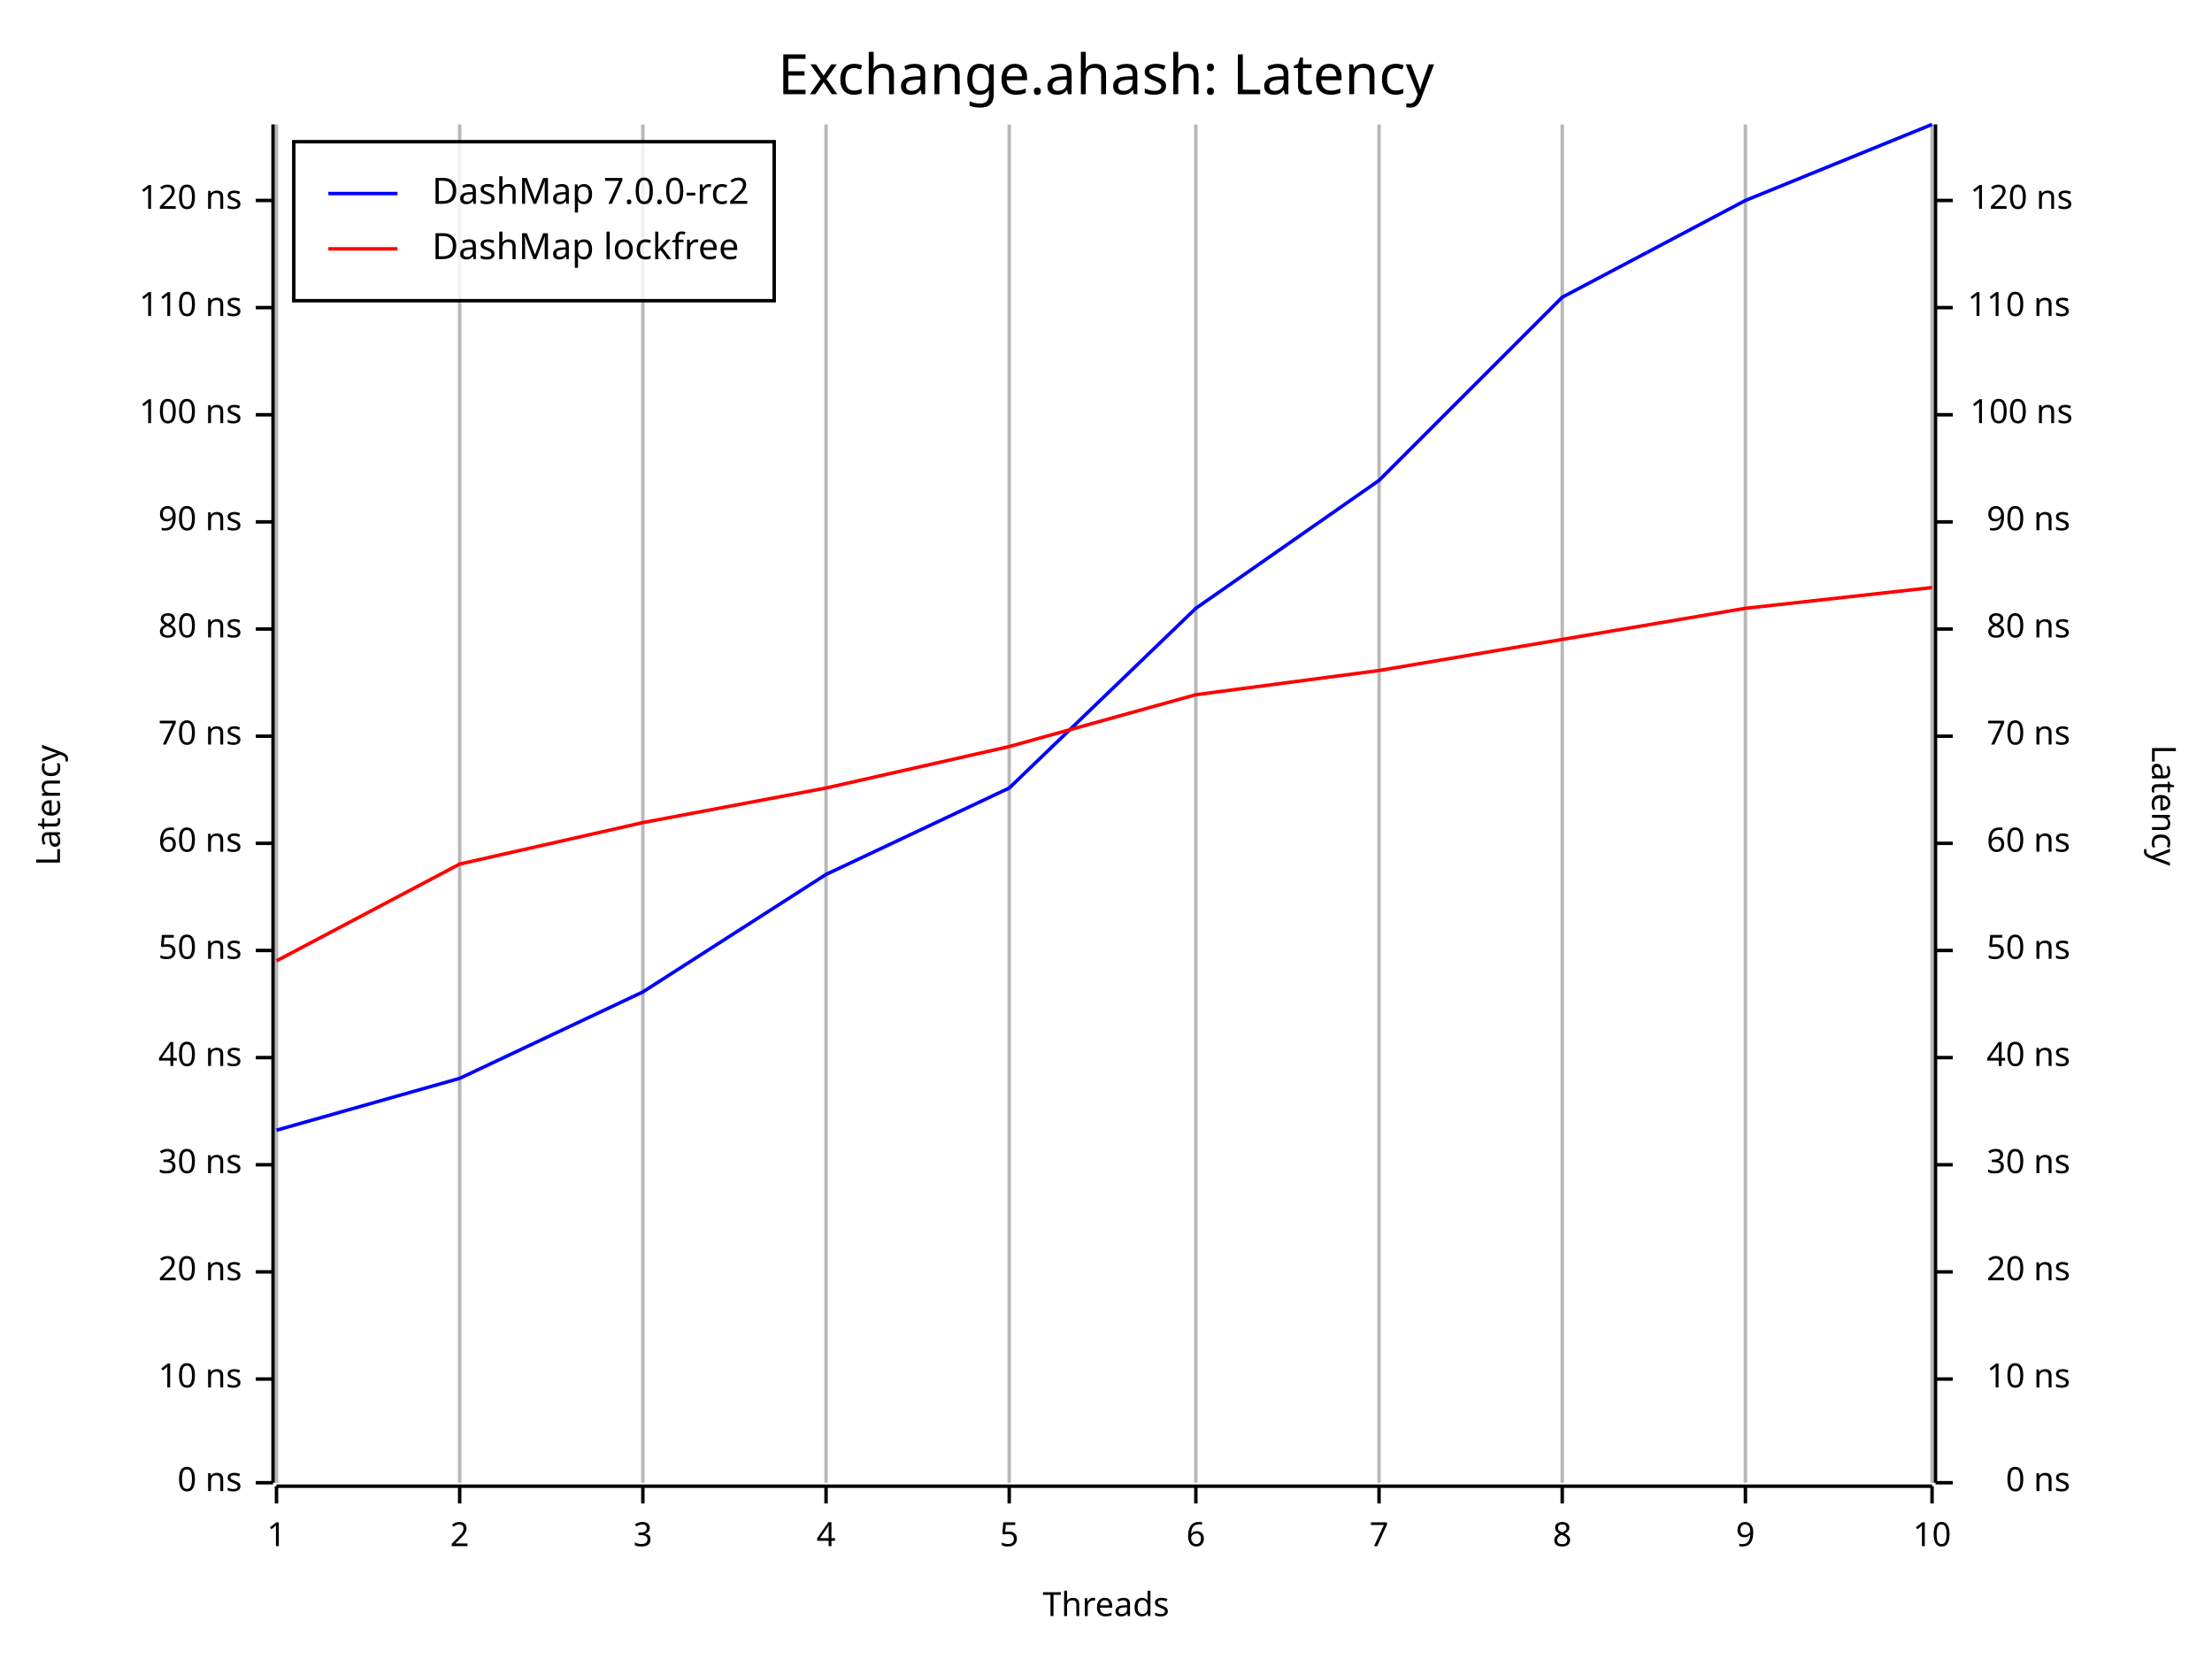
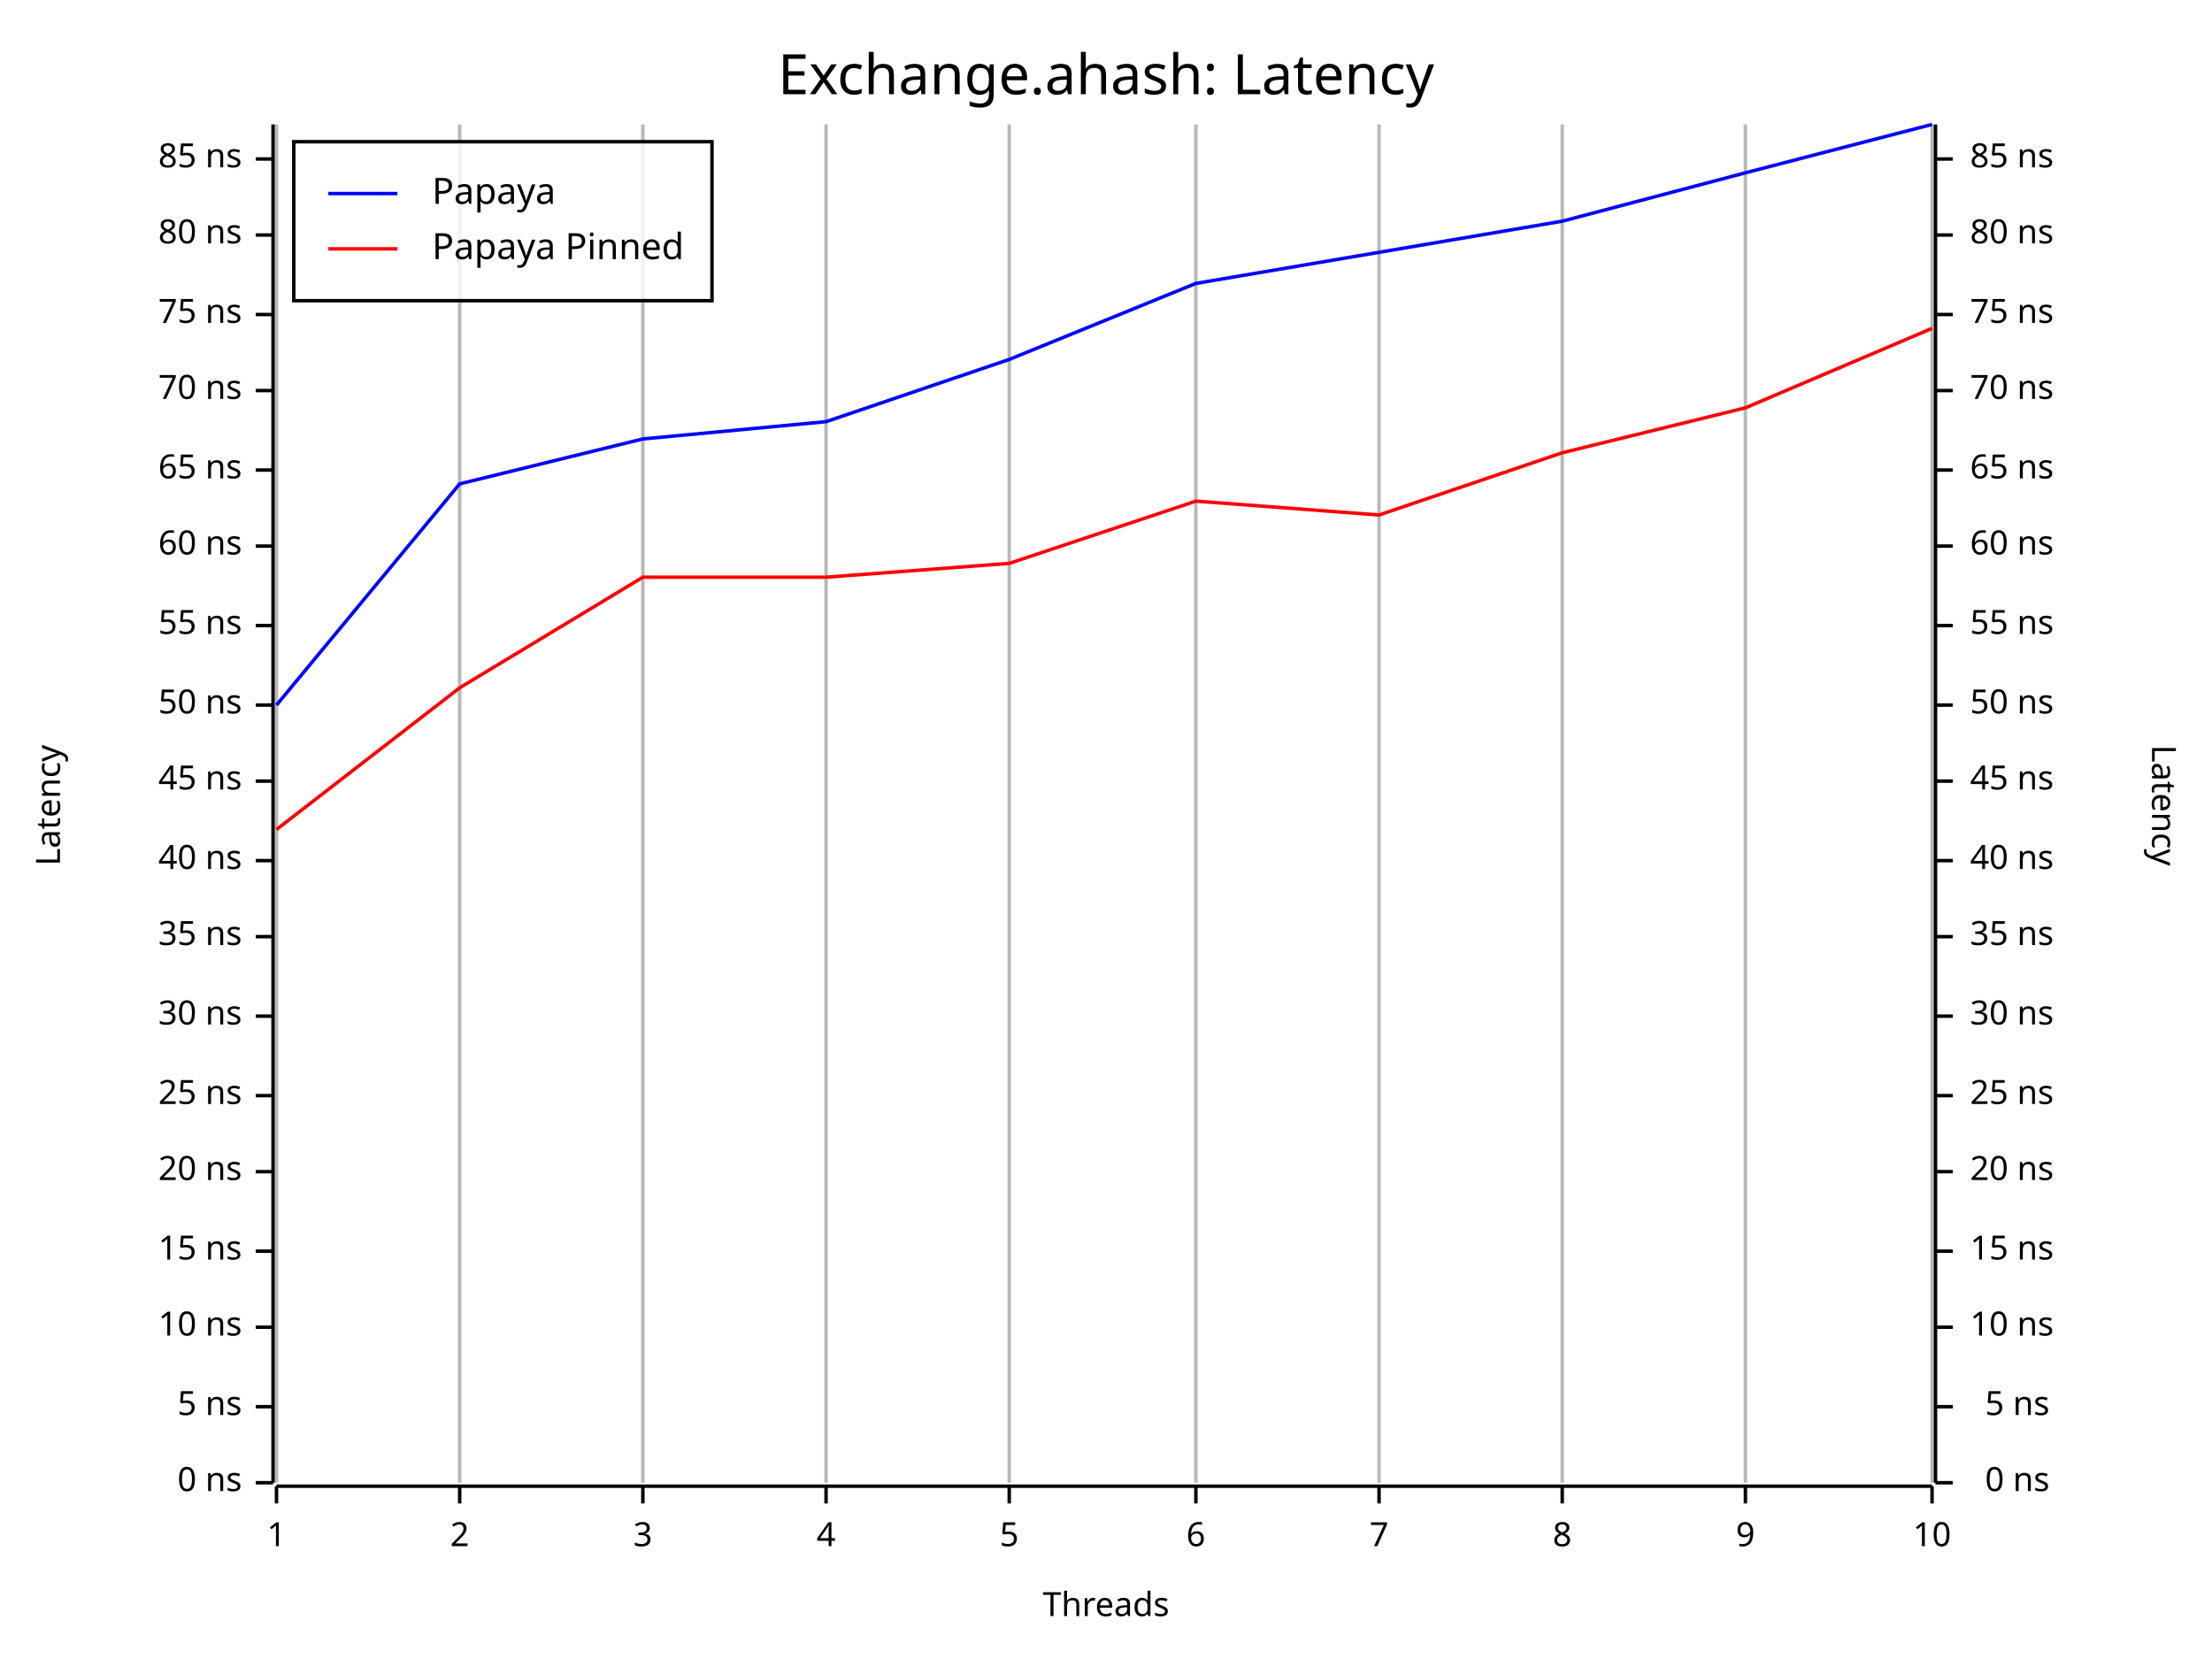
<svg xmlns="http://www.w3.org/2000/svg" width="640" height="480" viewBox="0 0 640 480">
  <rect x="0" y="0" width="640" height="480" opacity="1" fill="#FFFFFF" stroke="none" />
  <text x="320" y="15" dy="0.76em" text-anchor="middle" font-family="Fira Code" font-size="16.129" opacity="1" fill="#000000">
Exchange.ahash: Latency
</text>
  <line opacity="0.1" stroke="#000000" stroke-width="1" x1="80" y1="429" x2="80" y2="36" />
  <line opacity="0.1" stroke="#000000" stroke-width="1" x1="133" y1="429" x2="133" y2="36" />
  <line opacity="0.1" stroke="#000000" stroke-width="1" x1="186" y1="429" x2="186" y2="36" />
  <line opacity="0.1" stroke="#000000" stroke-width="1" x1="239" y1="429" x2="239" y2="36" />
  <line opacity="0.1" stroke="#000000" stroke-width="1" x1="292" y1="429" x2="292" y2="36" />
  <line opacity="0.1" stroke="#000000" stroke-width="1" x1="346" y1="429" x2="346" y2="36" />
  <line opacity="0.1" stroke="#000000" stroke-width="1" x1="399" y1="429" x2="399" y2="36" />
  <line opacity="0.1" stroke="#000000" stroke-width="1" x1="452" y1="429" x2="452" y2="36" />
  <line opacity="0.1" stroke="#000000" stroke-width="1" x1="505" y1="429" x2="505" y2="36" />
  <line opacity="0.1" stroke="#000000" stroke-width="1" x1="559" y1="429" x2="559" y2="36" />
  <text x="10" y="233" dy="0.76em" text-anchor="middle" font-family="sans-serif" font-size="9.677" opacity="1" fill="#000000" transform="rotate(270, 10, 233)">
Latency
</text>
  <text x="320" y="470" dy="-0.5ex" text-anchor="middle" font-family="sans-serif" font-size="9.677" opacity="1" fill="#000000">
Threads
</text>
  <text x="630" y="233" dy="0.76em" text-anchor="middle" font-family="sans-serif" font-size="9.677" opacity="1" fill="#000000" transform="rotate(90, 630, 233)">
Latency
</text>
  <line opacity="0.2" stroke="#000000" stroke-width="1" x1="80" y1="429" x2="80" y2="36" />
  <line opacity="0.2" stroke="#000000" stroke-width="1" x1="133" y1="429" x2="133" y2="36" />
  <line opacity="0.2" stroke="#000000" stroke-width="1" x1="186" y1="429" x2="186" y2="36" />
  <line opacity="0.2" stroke="#000000" stroke-width="1" x1="239" y1="429" x2="239" y2="36" />
  <line opacity="0.2" stroke="#000000" stroke-width="1" x1="292" y1="429" x2="292" y2="36" />
  <line opacity="0.2" stroke="#000000" stroke-width="1" x1="346" y1="429" x2="346" y2="36" />
  <line opacity="0.2" stroke="#000000" stroke-width="1" x1="399" y1="429" x2="399" y2="36" />
  <line opacity="0.2" stroke="#000000" stroke-width="1" x1="452" y1="429" x2="452" y2="36" />
  <line opacity="0.2" stroke="#000000" stroke-width="1" x1="505" y1="429" x2="505" y2="36" />
  <line opacity="0.2" stroke="#000000" stroke-width="1" x1="559" y1="429" x2="559" y2="36" />
  <polyline fill="none" opacity="1" stroke="#000000" stroke-width="1" points="79,36 79,429 " />
  <text x="70" y="429" dy="0.5ex" text-anchor="end" font-family="sans-serif" font-size="9.677" opacity="1" fill="#000000">
0 ns
</text>
  <polyline fill="none" opacity="1" stroke="#000000" stroke-width="1" points="74,429 79,429 " />
-   <text x="70" y="399" dy="0.5ex" text-anchor="end" font-family="sans-serif" font-size="9.677" opacity="1" fill="#000000">
+   <text x="70" y="407" dy="0.5ex" text-anchor="end" font-family="sans-serif" font-size="9.677" opacity="1" fill="#000000">
+ 5 ns
+ </text>
+   <polyline fill="none" opacity="1" stroke="#000000" stroke-width="1" points="74,407 79,407 " />
+   <text x="70" y="384" dy="0.5ex" text-anchor="end" font-family="sans-serif" font-size="9.677" opacity="1" fill="#000000">
10 ns
</text>
-   <polyline fill="none" opacity="1" stroke="#000000" stroke-width="1" points="74,399 79,399 " />
-   <text x="70" y="368" dy="0.5ex" text-anchor="end" font-family="sans-serif" font-size="9.677" opacity="1" fill="#000000">
+   <polyline fill="none" opacity="1" stroke="#000000" stroke-width="1" points="74,384 79,384 " />
+   <text x="70" y="362" dy="0.5ex" text-anchor="end" font-family="sans-serif" font-size="9.677" opacity="1" fill="#000000">
+ 15 ns
+ </text>
+   <polyline fill="none" opacity="1" stroke="#000000" stroke-width="1" points="74,362 79,362 " />
+   <text x="70" y="339" dy="0.5ex" text-anchor="end" font-family="sans-serif" font-size="9.677" opacity="1" fill="#000000">
20 ns
</text>
-   <polyline fill="none" opacity="1" stroke="#000000" stroke-width="1" points="74,368 79,368 " />
-   <text x="70" y="337" dy="0.5ex" text-anchor="end" font-family="sans-serif" font-size="9.677" opacity="1" fill="#000000">
+   <polyline fill="none" opacity="1" stroke="#000000" stroke-width="1" points="74,339 79,339 " />
+   <text x="70" y="317" dy="0.5ex" text-anchor="end" font-family="sans-serif" font-size="9.677" opacity="1" fill="#000000">
+ 25 ns
+ </text>
+   <polyline fill="none" opacity="1" stroke="#000000" stroke-width="1" points="74,317 79,317 " />
+   <text x="70" y="294" dy="0.5ex" text-anchor="end" font-family="sans-serif" font-size="9.677" opacity="1" fill="#000000">
30 ns
</text>
-   <polyline fill="none" opacity="1" stroke="#000000" stroke-width="1" points="74,337 79,337 " />
-   <text x="70" y="306" dy="0.5ex" text-anchor="end" font-family="sans-serif" font-size="9.677" opacity="1" fill="#000000">
+   <polyline fill="none" opacity="1" stroke="#000000" stroke-width="1" points="74,294 79,294 " />
+   <text x="70" y="271" dy="0.5ex" text-anchor="end" font-family="sans-serif" font-size="9.677" opacity="1" fill="#000000">
+ 35 ns
+ </text>
+   <polyline fill="none" opacity="1" stroke="#000000" stroke-width="1" points="74,271 79,271 " />
+   <text x="70" y="249" dy="0.5ex" text-anchor="end" font-family="sans-serif" font-size="9.677" opacity="1" fill="#000000">
40 ns
</text>
-   <polyline fill="none" opacity="1" stroke="#000000" stroke-width="1" points="74,306 79,306 " />
-   <text x="70" y="275" dy="0.5ex" text-anchor="end" font-family="sans-serif" font-size="9.677" opacity="1" fill="#000000">
+   <polyline fill="none" opacity="1" stroke="#000000" stroke-width="1" points="74,249 79,249 " />
+   <text x="70" y="226" dy="0.5ex" text-anchor="end" font-family="sans-serif" font-size="9.677" opacity="1" fill="#000000">
+ 45 ns
+ </text>
+   <polyline fill="none" opacity="1" stroke="#000000" stroke-width="1" points="74,226 79,226 " />
+   <text x="70" y="204" dy="0.5ex" text-anchor="end" font-family="sans-serif" font-size="9.677" opacity="1" fill="#000000">
50 ns
</text>
-   <polyline fill="none" opacity="1" stroke="#000000" stroke-width="1" points="74,275 79,275 " />
-   <text x="70" y="244" dy="0.5ex" text-anchor="end" font-family="sans-serif" font-size="9.677" opacity="1" fill="#000000">
+   <polyline fill="none" opacity="1" stroke="#000000" stroke-width="1" points="74,204 79,204 " />
+   <text x="70" y="181" dy="0.5ex" text-anchor="end" font-family="sans-serif" font-size="9.677" opacity="1" fill="#000000">
+ 55 ns
+ </text>
+   <polyline fill="none" opacity="1" stroke="#000000" stroke-width="1" points="74,181 79,181 " />
+   <text x="70" y="158" dy="0.5ex" text-anchor="end" font-family="sans-serif" font-size="9.677" opacity="1" fill="#000000">
60 ns
</text>
-   <polyline fill="none" opacity="1" stroke="#000000" stroke-width="1" points="74,244 79,244 " />
-   <text x="70" y="213" dy="0.5ex" text-anchor="end" font-family="sans-serif" font-size="9.677" opacity="1" fill="#000000">
+   <polyline fill="none" opacity="1" stroke="#000000" stroke-width="1" points="74,158 79,158 " />
+   <text x="70" y="136" dy="0.5ex" text-anchor="end" font-family="sans-serif" font-size="9.677" opacity="1" fill="#000000">
+ 65 ns
+ </text>
+   <polyline fill="none" opacity="1" stroke="#000000" stroke-width="1" points="74,136 79,136 " />
+   <text x="70" y="113" dy="0.5ex" text-anchor="end" font-family="sans-serif" font-size="9.677" opacity="1" fill="#000000">
70 ns
</text>
-   <polyline fill="none" opacity="1" stroke="#000000" stroke-width="1" points="74,213 79,213 " />
-   <text x="70" y="182" dy="0.5ex" text-anchor="end" font-family="sans-serif" font-size="9.677" opacity="1" fill="#000000">
+   <polyline fill="none" opacity="1" stroke="#000000" stroke-width="1" points="74,113 79,113 " />
+   <text x="70" y="91" dy="0.5ex" text-anchor="end" font-family="sans-serif" font-size="9.677" opacity="1" fill="#000000">
+ 75 ns
+ </text>
+   <polyline fill="none" opacity="1" stroke="#000000" stroke-width="1" points="74,91 79,91 " />
+   <text x="70" y="68" dy="0.5ex" text-anchor="end" font-family="sans-serif" font-size="9.677" opacity="1" fill="#000000">
80 ns
</text>
-   <polyline fill="none" opacity="1" stroke="#000000" stroke-width="1" points="74,182 79,182 " />
-   <text x="70" y="151" dy="0.5ex" text-anchor="end" font-family="sans-serif" font-size="9.677" opacity="1" fill="#000000">
- 90 ns
- </text>
-   <polyline fill="none" opacity="1" stroke="#000000" stroke-width="1" points="74,151 79,151 " />
-   <text x="70" y="120" dy="0.5ex" text-anchor="end" font-family="sans-serif" font-size="9.677" opacity="1" fill="#000000">
- 100 ns
- </text>
-   <polyline fill="none" opacity="1" stroke="#000000" stroke-width="1" points="74,120 79,120 " />
-   <text x="70" y="89" dy="0.5ex" text-anchor="end" font-family="sans-serif" font-size="9.677" opacity="1" fill="#000000">
- 110 ns
- </text>
-   <polyline fill="none" opacity="1" stroke="#000000" stroke-width="1" points="74,89 79,89 " />
-   <text x="70" y="58" dy="0.5ex" text-anchor="end" font-family="sans-serif" font-size="9.677" opacity="1" fill="#000000">
- 120 ns
- </text>
-   <polyline fill="none" opacity="1" stroke="#000000" stroke-width="1" points="74,58 79,58 " />
+   <polyline fill="none" opacity="1" stroke="#000000" stroke-width="1" points="74,68 79,68 " />
+   <text x="70" y="46" dy="0.5ex" text-anchor="end" font-family="sans-serif" font-size="9.677" opacity="1" fill="#000000">
+ 85 ns
+ </text>
+   <polyline fill="none" opacity="1" stroke="#000000" stroke-width="1" points="74,46 79,46 " />
  <polyline fill="none" opacity="1" stroke="#000000" stroke-width="1" points="80,430 559,430 " />
  <text x="80" y="440" dy="0.76em" text-anchor="middle" font-family="sans-serif" font-size="9.677" opacity="1" fill="#000000">
1
</text>
  <polyline fill="none" opacity="1" stroke="#000000" stroke-width="1" points="80,430 80,435 " />
  <text x="133" y="440" dy="0.76em" text-anchor="middle" font-family="sans-serif" font-size="9.677" opacity="1" fill="#000000">
2
</text>
  <polyline fill="none" opacity="1" stroke="#000000" stroke-width="1" points="133,430 133,435 " />
  <text x="186" y="440" dy="0.76em" text-anchor="middle" font-family="sans-serif" font-size="9.677" opacity="1" fill="#000000">
3
</text>
  <polyline fill="none" opacity="1" stroke="#000000" stroke-width="1" points="186,430 186,435 " />
  <text x="239" y="440" dy="0.76em" text-anchor="middle" font-family="sans-serif" font-size="9.677" opacity="1" fill="#000000">
4
</text>
  <polyline fill="none" opacity="1" stroke="#000000" stroke-width="1" points="239,430 239,435 " />
  <text x="292" y="440" dy="0.76em" text-anchor="middle" font-family="sans-serif" font-size="9.677" opacity="1" fill="#000000">
5
</text>
  <polyline fill="none" opacity="1" stroke="#000000" stroke-width="1" points="292,430 292,435 " />
  <text x="346" y="440" dy="0.76em" text-anchor="middle" font-family="sans-serif" font-size="9.677" opacity="1" fill="#000000">
6
</text>
  <polyline fill="none" opacity="1" stroke="#000000" stroke-width="1" points="346,430 346,435 " />
  <text x="399" y="440" dy="0.76em" text-anchor="middle" font-family="sans-serif" font-size="9.677" opacity="1" fill="#000000">
7
</text>
  <polyline fill="none" opacity="1" stroke="#000000" stroke-width="1" points="399,430 399,435 " />
  <text x="452" y="440" dy="0.76em" text-anchor="middle" font-family="sans-serif" font-size="9.677" opacity="1" fill="#000000">
8
</text>
  <polyline fill="none" opacity="1" stroke="#000000" stroke-width="1" points="452,430 452,435 " />
  <text x="505" y="440" dy="0.76em" text-anchor="middle" font-family="sans-serif" font-size="9.677" opacity="1" fill="#000000">
9
</text>
  <polyline fill="none" opacity="1" stroke="#000000" stroke-width="1" points="505,430 505,435 " />
  <text x="559" y="440" dy="0.76em" text-anchor="middle" font-family="sans-serif" font-size="9.677" opacity="1" fill="#000000">
10
</text>
  <polyline fill="none" opacity="1" stroke="#000000" stroke-width="1" points="559,430 559,435 " />
  <polyline fill="none" opacity="1" stroke="#000000" stroke-width="1" points="560,36 560,429 " />
-   <text x="599" y="429" dy="0.5ex" text-anchor="end" font-family="sans-serif" font-size="9.677" opacity="1" fill="#000000">
+   <text x="593" y="429" dy="0.5ex" text-anchor="end" font-family="sans-serif" font-size="9.677" opacity="1" fill="#000000">
0 ns
</text>
  <polyline fill="none" opacity="1" stroke="#000000" stroke-width="1" points="560,429 565,429 " />
-   <text x="599" y="399" dy="0.5ex" text-anchor="end" font-family="sans-serif" font-size="9.677" opacity="1" fill="#000000">
+   <text x="593" y="407" dy="0.5ex" text-anchor="end" font-family="sans-serif" font-size="9.677" opacity="1" fill="#000000">
+ 5 ns
+ </text>
+   <polyline fill="none" opacity="1" stroke="#000000" stroke-width="1" points="560,407 565,407 " />
+   <text x="570" y="384" dy="0.5ex" text-anchor="start" font-family="sans-serif" font-size="9.677" opacity="1" fill="#000000">
10 ns
</text>
-   <polyline fill="none" opacity="1" stroke="#000000" stroke-width="1" points="560,399 565,399 " />
-   <text x="599" y="368" dy="0.5ex" text-anchor="end" font-family="sans-serif" font-size="9.677" opacity="1" fill="#000000">
+   <polyline fill="none" opacity="1" stroke="#000000" stroke-width="1" points="560,384 565,384 " />
+   <text x="570" y="362" dy="0.5ex" text-anchor="start" font-family="sans-serif" font-size="9.677" opacity="1" fill="#000000">
+ 15 ns
+ </text>
+   <polyline fill="none" opacity="1" stroke="#000000" stroke-width="1" points="560,362 565,362 " />
+   <text x="570" y="339" dy="0.5ex" text-anchor="start" font-family="sans-serif" font-size="9.677" opacity="1" fill="#000000">
20 ns
</text>
-   <polyline fill="none" opacity="1" stroke="#000000" stroke-width="1" points="560,368 565,368 " />
-   <text x="599" y="337" dy="0.5ex" text-anchor="end" font-family="sans-serif" font-size="9.677" opacity="1" fill="#000000">
+   <polyline fill="none" opacity="1" stroke="#000000" stroke-width="1" points="560,339 565,339 " />
+   <text x="570" y="317" dy="0.5ex" text-anchor="start" font-family="sans-serif" font-size="9.677" opacity="1" fill="#000000">
+ 25 ns
+ </text>
+   <polyline fill="none" opacity="1" stroke="#000000" stroke-width="1" points="560,317 565,317 " />
+   <text x="570" y="294" dy="0.5ex" text-anchor="start" font-family="sans-serif" font-size="9.677" opacity="1" fill="#000000">
30 ns
</text>
-   <polyline fill="none" opacity="1" stroke="#000000" stroke-width="1" points="560,337 565,337 " />
-   <text x="599" y="306" dy="0.5ex" text-anchor="end" font-family="sans-serif" font-size="9.677" opacity="1" fill="#000000">
+   <polyline fill="none" opacity="1" stroke="#000000" stroke-width="1" points="560,294 565,294 " />
+   <text x="570" y="271" dy="0.5ex" text-anchor="start" font-family="sans-serif" font-size="9.677" opacity="1" fill="#000000">
+ 35 ns
+ </text>
+   <polyline fill="none" opacity="1" stroke="#000000" stroke-width="1" points="560,271 565,271 " />
+   <text x="570" y="249" dy="0.5ex" text-anchor="start" font-family="sans-serif" font-size="9.677" opacity="1" fill="#000000">
40 ns
</text>
-   <polyline fill="none" opacity="1" stroke="#000000" stroke-width="1" points="560,306 565,306 " />
-   <text x="599" y="275" dy="0.5ex" text-anchor="end" font-family="sans-serif" font-size="9.677" opacity="1" fill="#000000">
+   <polyline fill="none" opacity="1" stroke="#000000" stroke-width="1" points="560,249 565,249 " />
+   <text x="570" y="226" dy="0.5ex" text-anchor="start" font-family="sans-serif" font-size="9.677" opacity="1" fill="#000000">
+ 45 ns
+ </text>
+   <polyline fill="none" opacity="1" stroke="#000000" stroke-width="1" points="560,226 565,226 " />
+   <text x="570" y="204" dy="0.5ex" text-anchor="start" font-family="sans-serif" font-size="9.677" opacity="1" fill="#000000">
50 ns
</text>
-   <polyline fill="none" opacity="1" stroke="#000000" stroke-width="1" points="560,275 565,275 " />
-   <text x="599" y="244" dy="0.5ex" text-anchor="end" font-family="sans-serif" font-size="9.677" opacity="1" fill="#000000">
+   <polyline fill="none" opacity="1" stroke="#000000" stroke-width="1" points="560,204 565,204 " />
+   <text x="570" y="181" dy="0.5ex" text-anchor="start" font-family="sans-serif" font-size="9.677" opacity="1" fill="#000000">
+ 55 ns
+ </text>
+   <polyline fill="none" opacity="1" stroke="#000000" stroke-width="1" points="560,181 565,181 " />
+   <text x="570" y="158" dy="0.5ex" text-anchor="start" font-family="sans-serif" font-size="9.677" opacity="1" fill="#000000">
60 ns
</text>
-   <polyline fill="none" opacity="1" stroke="#000000" stroke-width="1" points="560,244 565,244 " />
-   <text x="599" y="213" dy="0.5ex" text-anchor="end" font-family="sans-serif" font-size="9.677" opacity="1" fill="#000000">
+   <polyline fill="none" opacity="1" stroke="#000000" stroke-width="1" points="560,158 565,158 " />
+   <text x="570" y="136" dy="0.5ex" text-anchor="start" font-family="sans-serif" font-size="9.677" opacity="1" fill="#000000">
+ 65 ns
+ </text>
+   <polyline fill="none" opacity="1" stroke="#000000" stroke-width="1" points="560,136 565,136 " />
+   <text x="570" y="113" dy="0.5ex" text-anchor="start" font-family="sans-serif" font-size="9.677" opacity="1" fill="#000000">
70 ns
</text>
-   <polyline fill="none" opacity="1" stroke="#000000" stroke-width="1" points="560,213 565,213 " />
-   <text x="599" y="182" dy="0.5ex" text-anchor="end" font-family="sans-serif" font-size="9.677" opacity="1" fill="#000000">
+   <polyline fill="none" opacity="1" stroke="#000000" stroke-width="1" points="560,113 565,113 " />
+   <text x="570" y="91" dy="0.5ex" text-anchor="start" font-family="sans-serif" font-size="9.677" opacity="1" fill="#000000">
+ 75 ns
+ </text>
+   <polyline fill="none" opacity="1" stroke="#000000" stroke-width="1" points="560,91 565,91 " />
+   <text x="570" y="68" dy="0.5ex" text-anchor="start" font-family="sans-serif" font-size="9.677" opacity="1" fill="#000000">
80 ns
</text>
-   <polyline fill="none" opacity="1" stroke="#000000" stroke-width="1" points="560,182 565,182 " />
-   <text x="599" y="151" dy="0.5ex" text-anchor="end" font-family="sans-serif" font-size="9.677" opacity="1" fill="#000000">
- 90 ns
- </text>
-   <polyline fill="none" opacity="1" stroke="#000000" stroke-width="1" points="560,151 565,151 " />
-   <text x="570" y="120" dy="0.5ex" text-anchor="start" font-family="sans-serif" font-size="9.677" opacity="1" fill="#000000">
- 100 ns
- </text>
-   <polyline fill="none" opacity="1" stroke="#000000" stroke-width="1" points="560,120 565,120 " />
-   <text x="599" y="89" dy="0.5ex" text-anchor="end" font-family="sans-serif" font-size="9.677" opacity="1" fill="#000000">
- 110 ns
- </text>
-   <polyline fill="none" opacity="1" stroke="#000000" stroke-width="1" points="560,89 565,89 " />
-   <text x="570" y="58" dy="0.5ex" text-anchor="start" font-family="sans-serif" font-size="9.677" opacity="1" fill="#000000">
- 120 ns
- </text>
-   <polyline fill="none" opacity="1" stroke="#000000" stroke-width="1" points="560,58 565,58 " />
-   <polyline fill="none" opacity="1" stroke="#0000FF" stroke-width="1" points="80,327 133,312 186,287 239,253 292,228 346,176 399,139 452,86 505,58 559,36 " />
-   <polyline fill="none" opacity="1" stroke="#FF0000" stroke-width="1" points="80,278 133,250 186,238 239,228 292,216 346,201 399,194 452,185 505,176 559,170 " />
-   <rect x="85" y="41" width="139" height="46" opacity="0.8" fill="#FFFFFF" stroke="none" />
-   <rect x="85" y="41" width="139" height="46" opacity="1" fill="none" stroke="#000000" />
+   <polyline fill="none" opacity="1" stroke="#000000" stroke-width="1" points="560,68 565,68 " />
+   <text x="570" y="46" dy="0.5ex" text-anchor="start" font-family="sans-serif" font-size="9.677" opacity="1" fill="#000000">
+ 85 ns
+ </text>
+   <polyline fill="none" opacity="1" stroke="#000000" stroke-width="1" points="560,46 565,46 " />
+   <polyline fill="none" opacity="1" stroke="#0000FF" stroke-width="1" points="80,204 133,140 186,127 239,122 292,104 346,82 399,73 452,64 505,50 559,36 " />
+   <polyline fill="none" opacity="1" stroke="#FF0000" stroke-width="1" points="80,240 133,199 186,167 239,167 292,163 346,145 399,149 452,131 505,118 559,95 " />
+   <rect x="85" y="41" width="121" height="46" opacity="0.8" fill="#FFFFFF" stroke="none" />
+   <rect x="85" y="41" width="121" height="46" opacity="1" fill="none" stroke="#000000" />
  <text x="125" y="51" dy="0.76em" text-anchor="start" font-family="Fira Code" font-size="10.484" opacity="1" fill="#000000">
- DashMap 7.0.0-rc2
+ Papaya
</text>
  <text x="125" y="67" dy="0.76em" text-anchor="start" font-family="Fira Code" font-size="10.484" opacity="1" fill="#000000">
- DashMap lockfree
+ Papaya Pinned
</text>
  <polyline fill="none" opacity="1" stroke="#0000FF" stroke-width="1" points="95,56 115,56 " />
  <polyline fill="none" opacity="1" stroke="#FF0000" stroke-width="1" points="95,72 115,72 " />
</svg>
